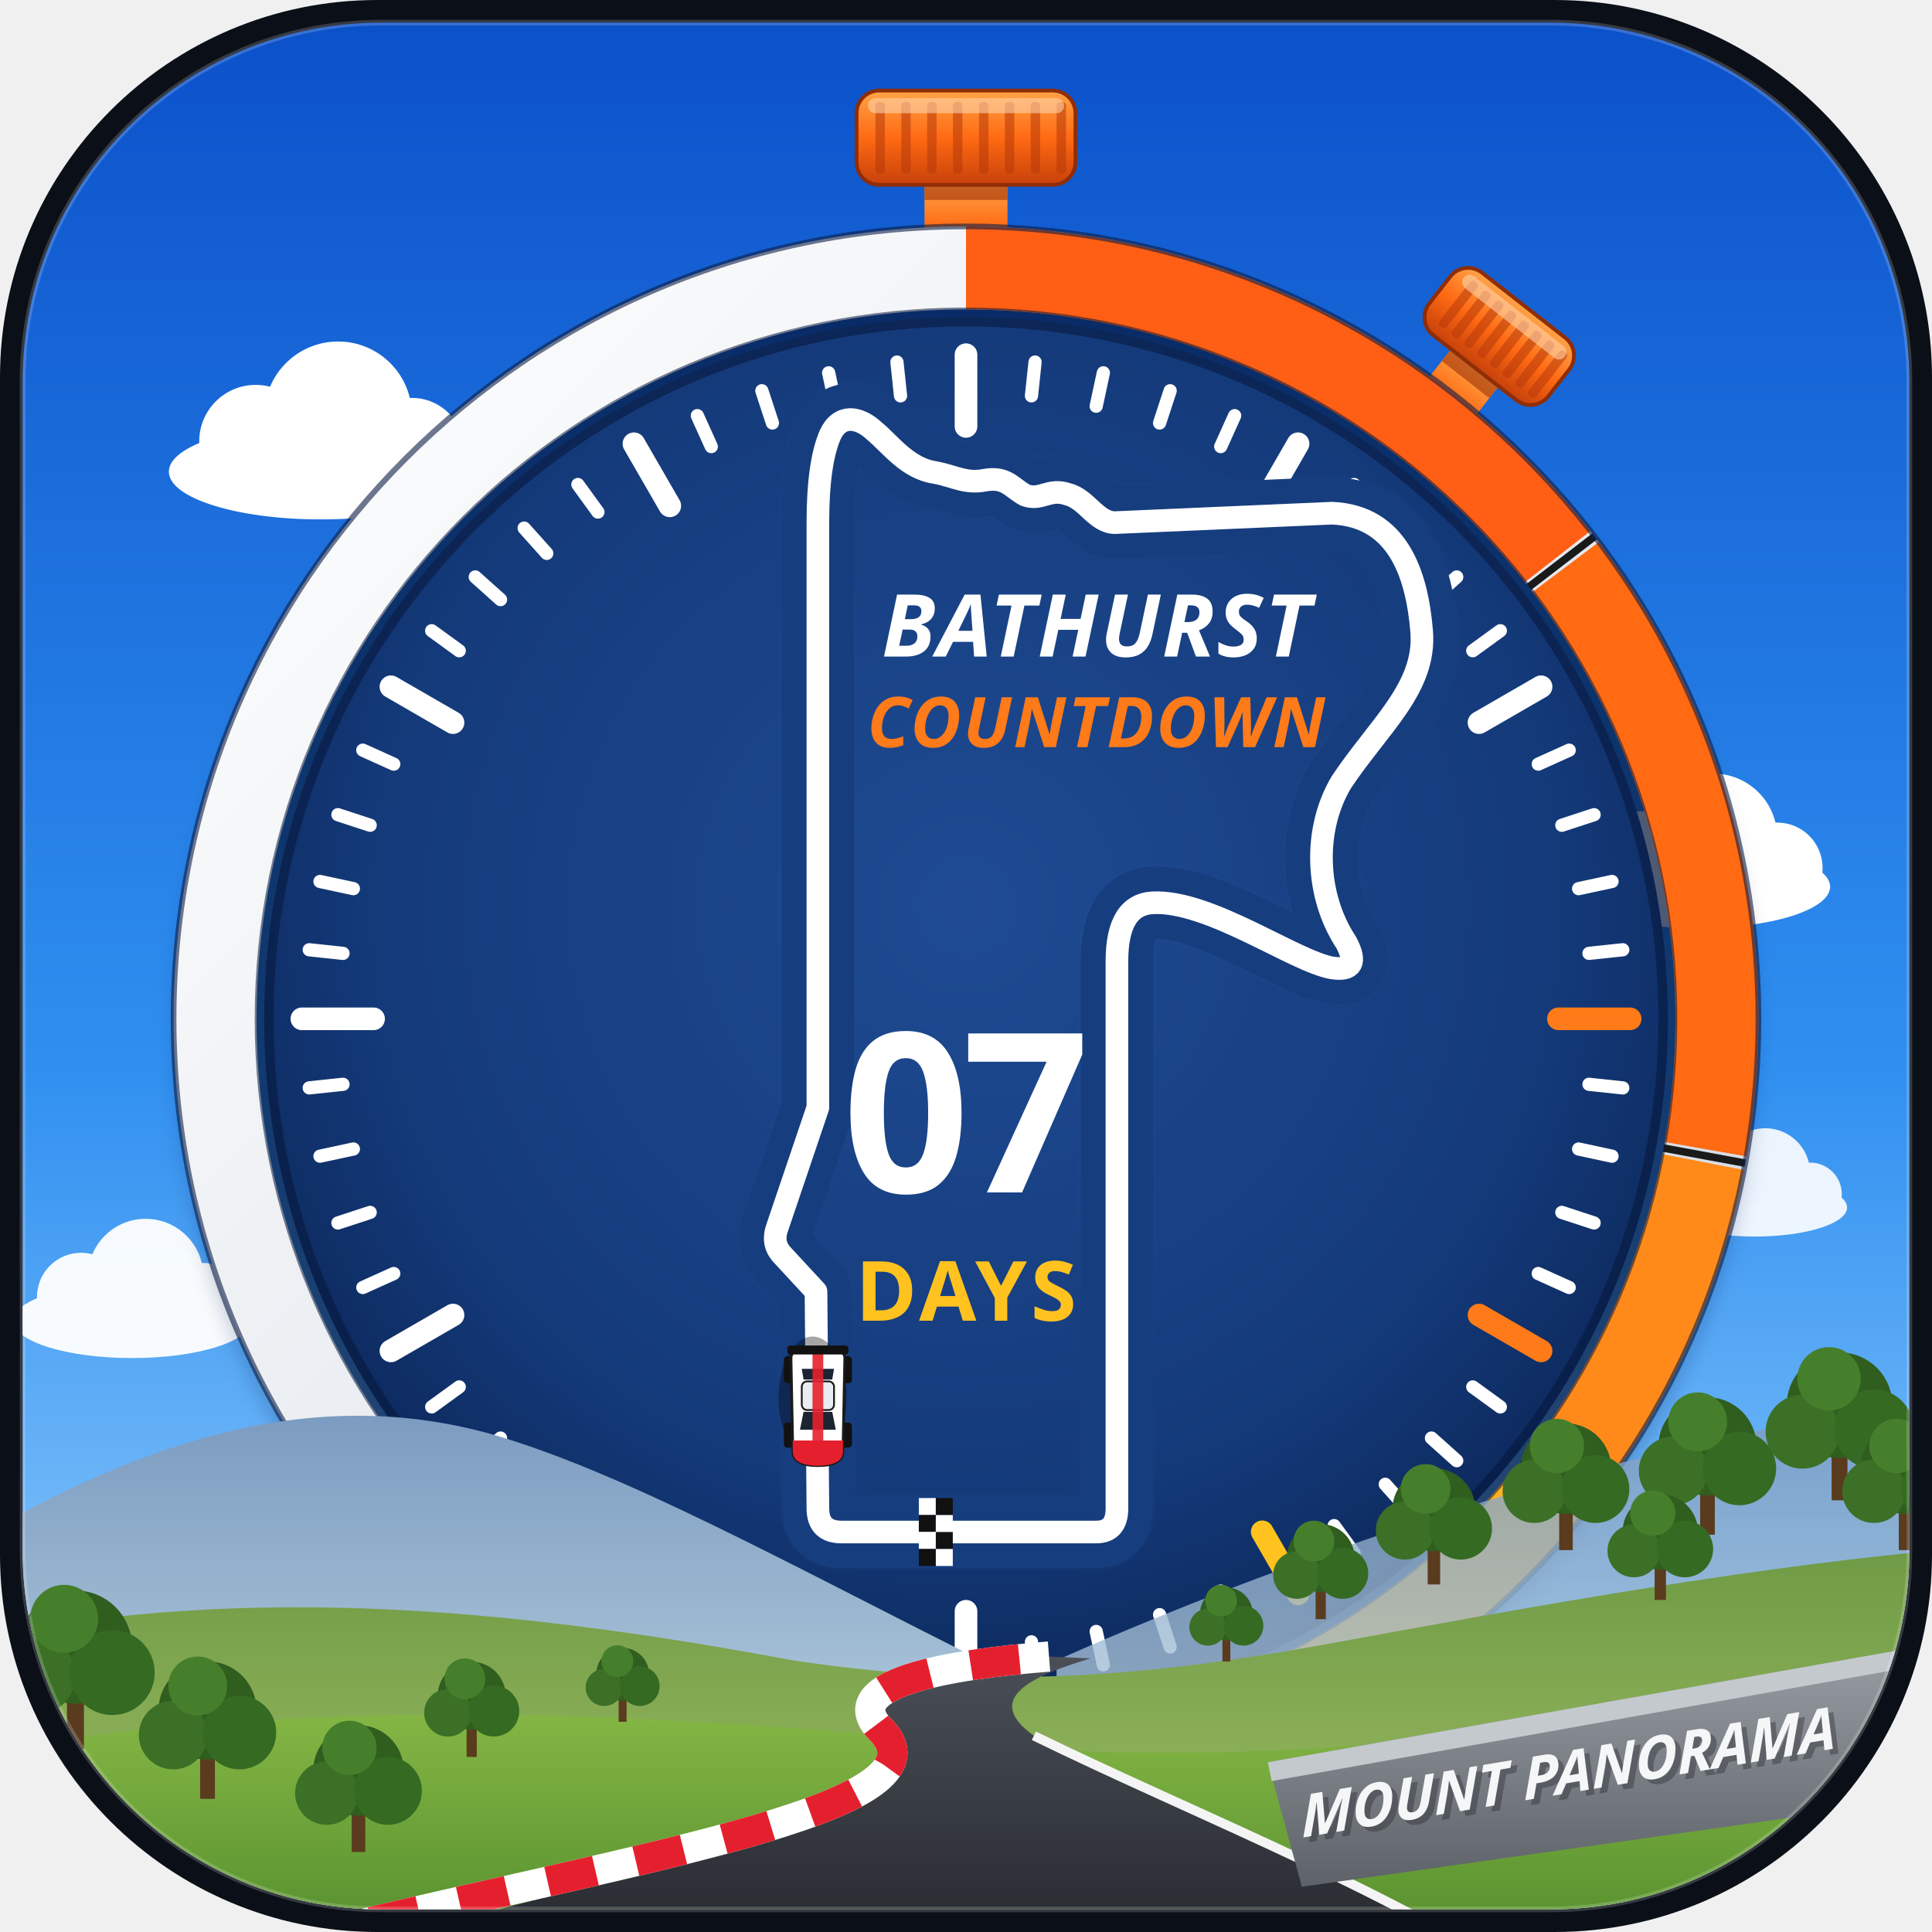
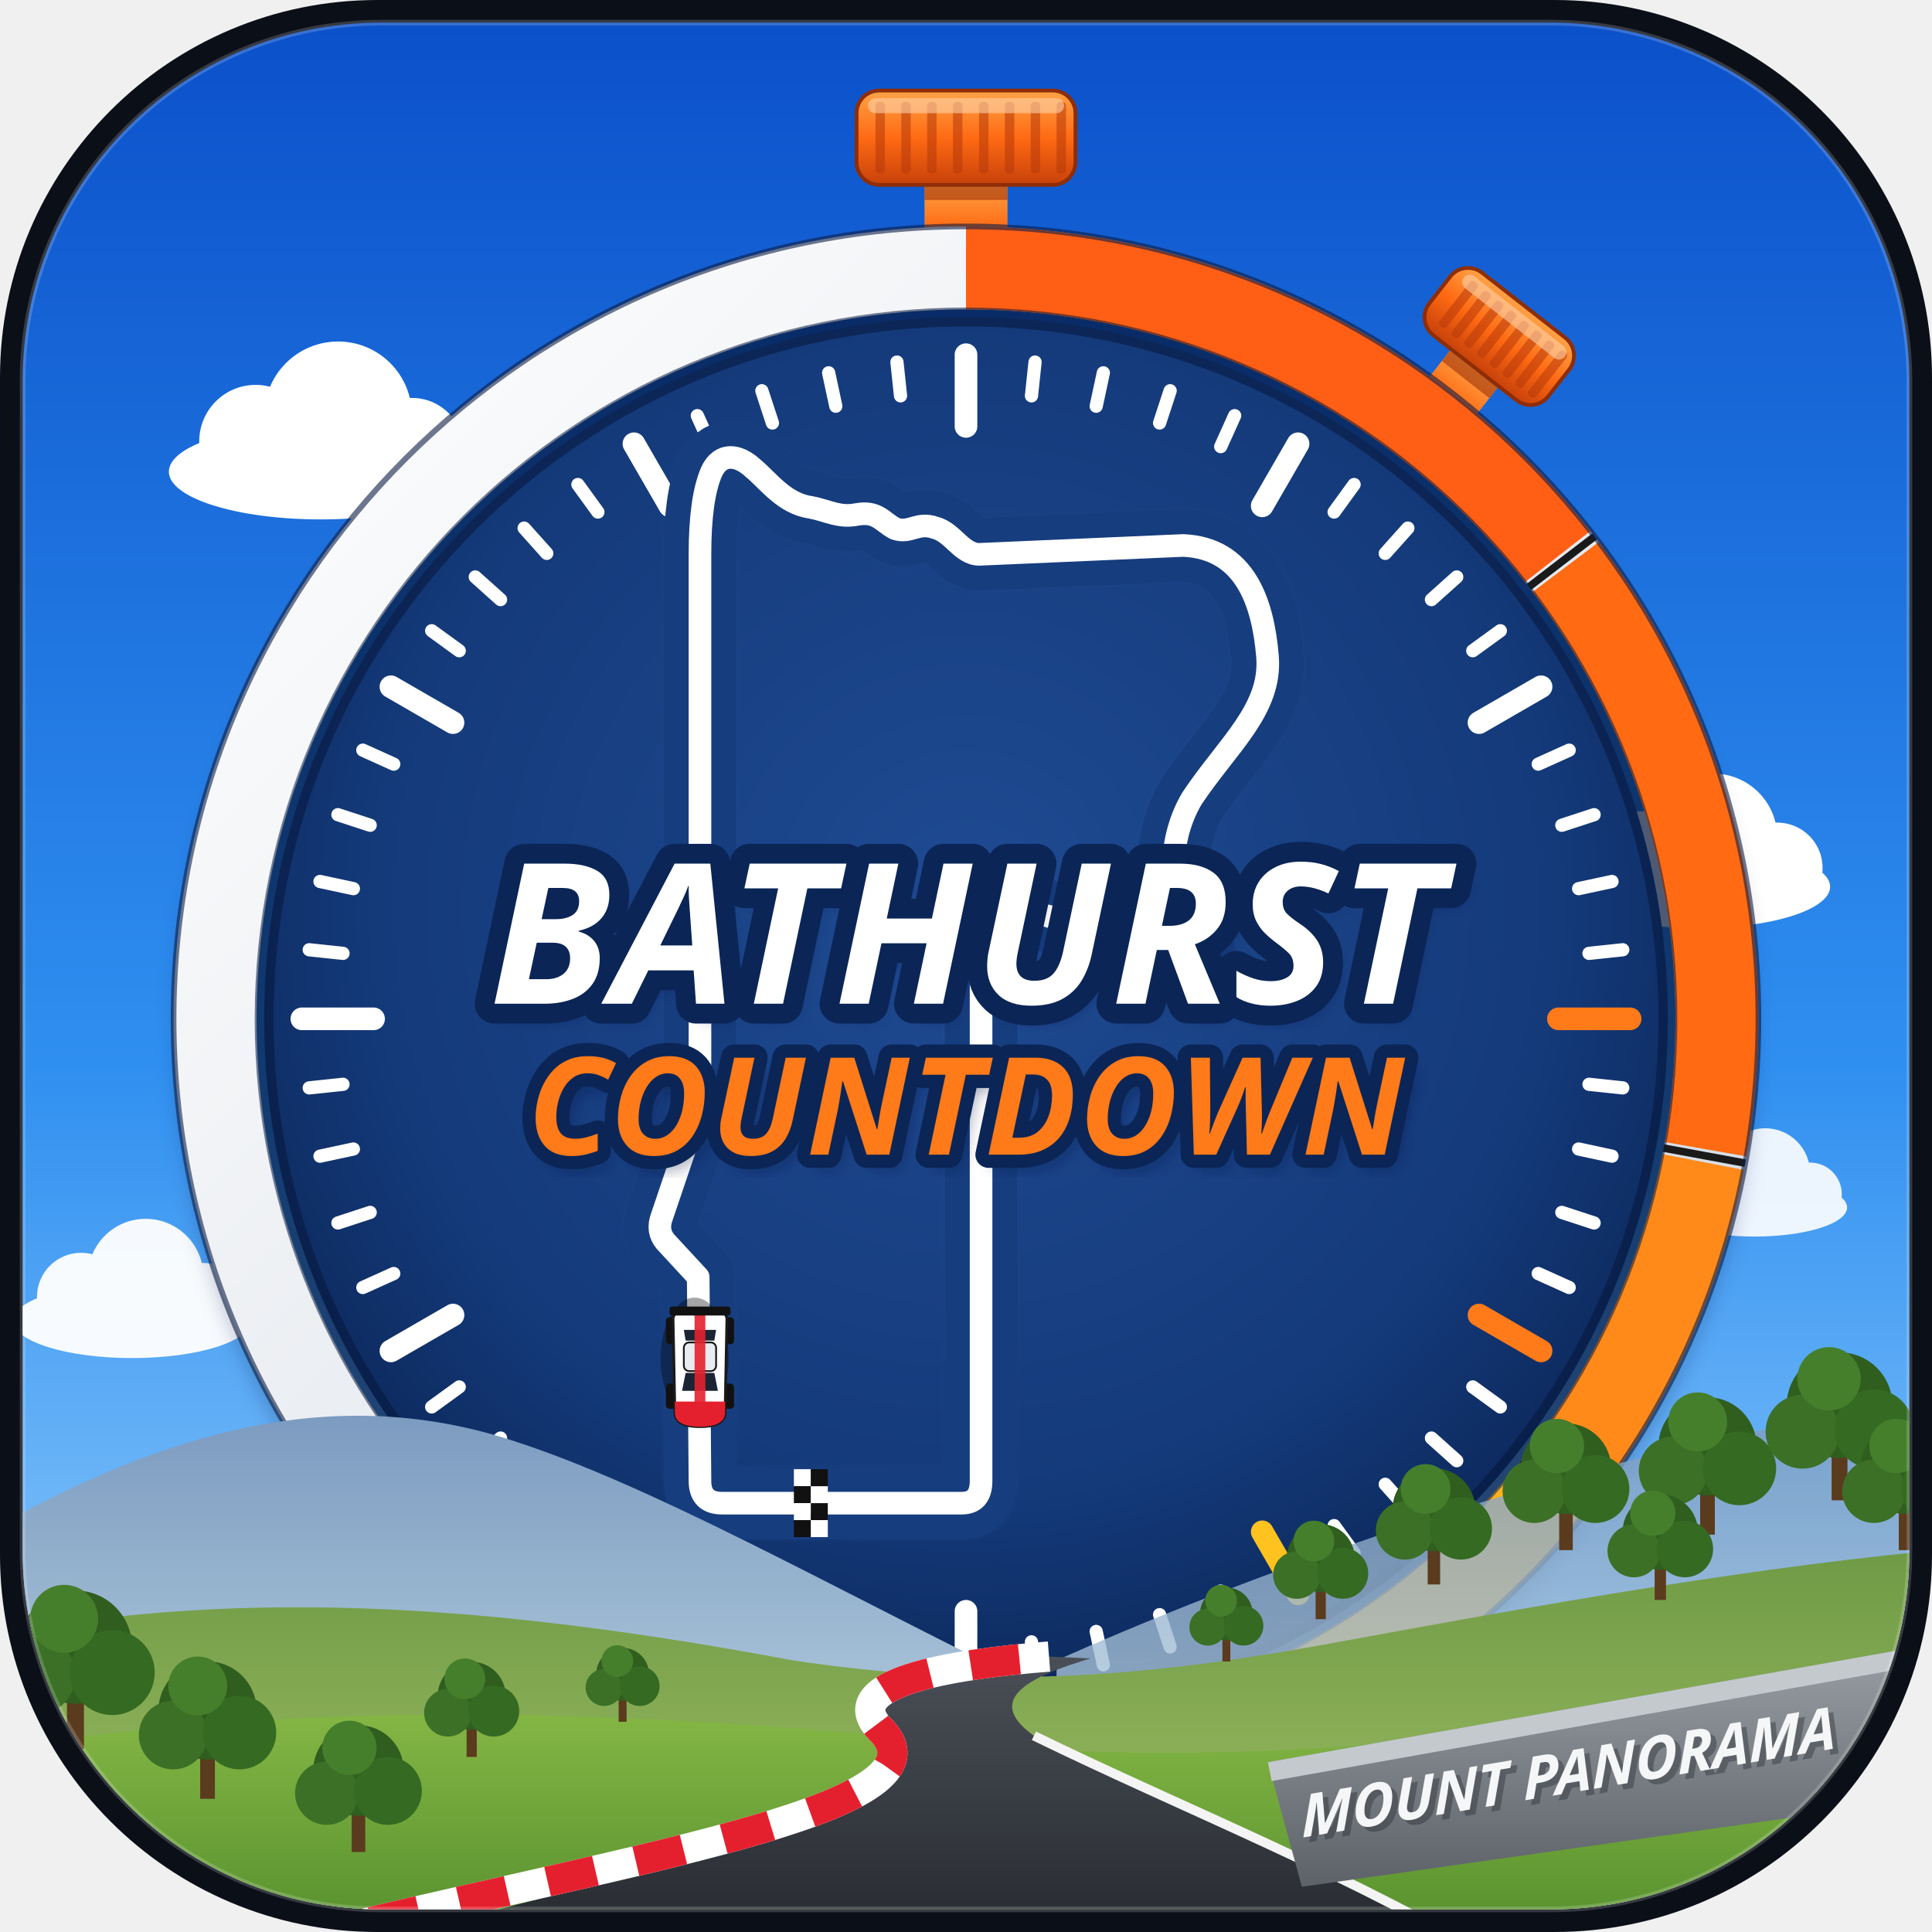
<svg xmlns="http://www.w3.org/2000/svg" viewBox="0 0 1024 1024" width="1024" height="1024">
  <defs>
    <linearGradient id="sky" x1="0" y1="0" x2="0" y2="1">
      <stop offset="0" stop-color="#0a4fc9" />
      <stop offset="0.55" stop-color="#2f8ff0" />
      <stop offset="1" stop-color="#a9dbff" />
    </linearGradient>
    <radialGradient id="face" cx="50%" cy="42%" r="60%">
      <stop offset="0" stop-color="#1f4b93" />
      <stop offset="0.7" stop-color="#143a7a" />
      <stop offset="1" stop-color="#0b2556" />
    </radialGradient>
    <linearGradient id="grass" x1="0" y1="0" x2="0" y2="1">
      <stop offset="0" stop-color="#8fbf4a" />
      <stop offset="1" stop-color="#4f8a2a" />
    </linearGradient>
    <linearGradient id="farhill" x1="0" y1="0" x2="0" y2="1">
      <stop offset="0" stop-color="#7c9bc0" />
      <stop offset="1" stop-color="#a8c3d8" />
    </linearGradient>
    <linearGradient id="midhill" x1="0" y1="0" x2="0" y2="1">
      <stop offset="0" stop-color="#6f9a45" />
      <stop offset="1" stop-color="#a7c46a" />
    </linearGradient>
    <linearGradient id="asphalt" x1="0" y1="0" x2="0" y2="1">
      <stop offset="0" stop-color="#4a4f57" />
      <stop offset="1" stop-color="#23262b" />
    </linearGradient>
    <linearGradient id="wall" x1="0" y1="0" x2="0" y2="1">
      <stop offset="0" stop-color="#9aa0a6" />
      <stop offset="1" stop-color="#5d6268" />
    </linearGradient>
    <linearGradient id="crown" x1="0" y1="0" x2="0" y2="1">
      <stop offset="0" stop-color="#ffa347" />
      <stop offset="0.5" stop-color="#ff6a13" />
      <stop offset="1" stop-color="#c7410a" />
    </linearGradient>
    <linearGradient id="bezelW" x1="0" y1="0" x2="1" y2="1">
      <stop offset="0" stop-color="#ffffff" />
      <stop offset="1" stop-color="#cfd6e0" />
    </linearGradient>
    <filter id="soft" x="-20%" y="-20%" width="140%" height="140%">
      <feGaussianBlur stdDeviation="6" />
    </filter>
    <filter id="glow" x="-10%" y="-10%" width="120%" height="120%">
      <feGaussianBlur stdDeviation="5" />
    </filter>
    <clipPath id="sq">
      <rect x="12" y="12" width="1000" height="1000" rx="190" />
    </clipPath>
  </defs>
  <rect x="0" y="0" width="1024" height="1024" rx="200" fill="#0b0f18" />
  <g clip-path="url(#sq)">
    <rect width="1024" height="1024" fill="url(#sky)" />
    <g transform="translate(170 250) scale(1.15)" fill="#ffffff" opacity="1">
      <ellipse cx="0" cy="0" rx="70" ry="22" />
      <circle cx="-30" cy="-14" r="26" />
      <circle cx="8" cy="-26" r="34" />
      <circle cx="42" cy="-10" r="24" />
    </g>
    <g transform="translate(900 470) scale(1.0)" fill="#ffffff" opacity="1">
      <ellipse cx="0" cy="0" rx="70" ry="22" />
      <circle cx="-30" cy="-14" r="26" />
      <circle cx="8" cy="-26" r="34" />
      <circle cx="42" cy="-10" r="24" />
    </g>
    <g transform="translate(70 700) scale(0.9)" fill="#ffffff" opacity="0.95">
      <ellipse cx="0" cy="0" rx="70" ry="22" />
      <circle cx="-30" cy="-14" r="26" />
      <circle cx="8" cy="-26" r="34" />
      <circle cx="42" cy="-10" r="24" />
    </g>
    <g transform="translate(930 640) scale(0.7)" fill="#ffffff" opacity="0.9">
      <ellipse cx="0" cy="0" rx="70" ry="22" />
      <circle cx="-30" cy="-14" r="26" />
      <circle cx="8" cy="-26" r="34" />
      <circle cx="42" cy="-10" r="24" />
    </g>
    <g transform="translate(762.0 220.1) rotate(38)">
      <rect x="-16.0" y="-32" width="32" height="42" fill="url(#crown)" />
      <rect x="-16.0" y="-32" width="32" height="8" fill="#9c3208" opacity=".6" />
      <rect x="-40.0" y="-74" width="80" height="42" rx="12" fill="url(#crown)" stroke="#8f2d06" stroke-width="2" />
      <rect x="-30.0" y="-68" width="5" height="30" rx="2" fill="#b7380a" opacity=".55" />
      <rect x="-21.4" y="-68" width="5" height="30" rx="2" fill="#b7380a" opacity=".55" />
      <rect x="-12.9" y="-68" width="5" height="30" rx="2" fill="#b7380a" opacity=".55" />
      <rect x="-4.3" y="-68" width="5" height="30" rx="2" fill="#b7380a" opacity=".55" />
      <rect x="4.3" y="-68" width="5" height="30" rx="2" fill="#b7380a" opacity=".55" />
      <rect x="12.9" y="-68" width="5" height="30" rx="2" fill="#b7380a" opacity=".55" />
      <rect x="21.4" y="-68" width="5" height="30" rx="2" fill="#b7380a" opacity=".55" />
      <rect x="30.0" y="-68" width="5" height="30" rx="2" fill="#b7380a" opacity=".55" />
      <rect x="-34.0" y="-70" width="68" height="8" rx="4" fill="#ffd2a8" opacity=".6" />
    </g>
    <g transform="translate(512.0 134.0) rotate(0)">
      <rect x="-22.0" y="-36" width="44" height="46" fill="url(#crown)" />
      <rect x="-22.0" y="-36" width="44" height="8" fill="#9c3208" opacity=".6" />
      <rect x="-58.0" y="-86" width="116" height="50" rx="12" fill="url(#crown)" stroke="#8f2d06" stroke-width="2" />
      <rect x="-48.0" y="-80" width="5" height="38" rx="2" fill="#b7380a" opacity=".55" />
      <rect x="-34.3" y="-80" width="5" height="38" rx="2" fill="#b7380a" opacity=".55" />
      <rect x="-20.6" y="-80" width="5" height="38" rx="2" fill="#b7380a" opacity=".55" />
      <rect x="-6.9" y="-80" width="5" height="38" rx="2" fill="#b7380a" opacity=".55" />
      <rect x="6.9" y="-80" width="5" height="38" rx="2" fill="#b7380a" opacity=".55" />
      <rect x="20.6" y="-80" width="5" height="38" rx="2" fill="#b7380a" opacity=".55" />
      <rect x="34.3" y="-80" width="5" height="38" rx="2" fill="#b7380a" opacity=".55" />
      <rect x="48.0" y="-80" width="5" height="38" rx="2" fill="#b7380a" opacity=".55" />
      <rect x="-52.0" y="-82" width="104" height="8" rx="4" fill="#ffd2a8" opacity=".6" />
    </g>
    <circle cx="512" cy="550" r="416" fill="#06163a" opacity=".35" filter="url(#soft)" />
    <circle cx="512" cy="540" r="398" fill="none" stroke="url(#bezelW)" stroke-width="44" />
    <path d="M512.0 142.0 A398 398 0 0 1 825.6 295.0" fill="none" stroke="#ff5f14" stroke-width="44" />
    <path d="M829.9 300.5 A398 398 0 0 1 904.0 609.1" fill="none" stroke="#ff6a12" stroke-width="44" />
    <path d="M902.7 615.9 A398 398 0 0 1 825.6 785.0" fill="none" stroke="#ff8a1a" stroke-width="44" />
    <path d="M821.3 790.5 A398 398 0 0 1 648.1 914.0" fill="none" stroke="#ffb21f" stroke-width="44" />
    <line x1="810.3" y1="311.1" x2="845.2" y2="284.3" stroke="#1a1a1a" stroke-width="4" />
    <line x1="881.7" y1="608.5" x2="925.0" y2="616.5" stroke="#1a1a1a" stroke-width="4" />
    <line x1="806.3" y1="774.1" x2="840.7" y2="801.5" stroke="#1a1a1a" stroke-width="4" />
    <circle cx="512" cy="540" r="420" fill="none" stroke="#0b1d44" stroke-width="3" opacity=".6" />
    <circle cx="512" cy="540" r="372" fill="url(#face)" />
    <circle cx="512" cy="540" r="372" fill="none" stroke="#06163a" stroke-width="10" opacity=".55" />
    <line x1="512.0" y1="226.0" x2="512.0" y2="188.0" stroke="#ffffff" stroke-width="12" stroke-linecap="round" />
    <line x1="546.7" y1="209.8" x2="548.6" y2="191.9" stroke="#ffffff" stroke-width="7" stroke-linecap="round" />
    <line x1="581.0" y1="215.3" x2="584.8" y2="197.6" stroke="#ffffff" stroke-width="7" stroke-linecap="round" />
    <line x1="614.6" y1="224.2" x2="620.2" y2="207.1" stroke="#ffffff" stroke-width="7" stroke-linecap="round" />
    <line x1="647.0" y1="236.7" x2="654.4" y2="220.3" stroke="#ffffff" stroke-width="7" stroke-linecap="round" />
    <line x1="669.0" y1="268.1" x2="688.0" y2="235.2" stroke="#ffffff" stroke-width="12" stroke-linecap="round" />
    <line x1="707.1" y1="271.4" x2="717.7" y2="256.8" stroke="#ffffff" stroke-width="7" stroke-linecap="round" />
    <line x1="734.2" y1="293.3" x2="746.2" y2="279.9" stroke="#ffffff" stroke-width="7" stroke-linecap="round" />
    <line x1="758.7" y1="317.8" x2="772.1" y2="305.8" stroke="#ffffff" stroke-width="7" stroke-linecap="round" />
    <line x1="780.6" y1="344.9" x2="795.2" y2="334.3" stroke="#ffffff" stroke-width="7" stroke-linecap="round" />
    <line x1="783.9" y1="383.0" x2="816.8" y2="364.0" stroke="#ffffff" stroke-width="12" stroke-linecap="round" />
    <line x1="815.3" y1="405.0" x2="831.7" y2="397.6" stroke="#ffffff" stroke-width="7" stroke-linecap="round" />
    <line x1="827.8" y1="437.4" x2="844.9" y2="431.8" stroke="#ffffff" stroke-width="7" stroke-linecap="round" />
    <line x1="836.7" y1="471.0" x2="854.4" y2="467.2" stroke="#ffffff" stroke-width="7" stroke-linecap="round" />
    <line x1="842.2" y1="505.3" x2="860.1" y2="503.4" stroke="#ffffff" stroke-width="7" stroke-linecap="round" />
    <line x1="826.0" y1="540.0" x2="864.0" y2="540.0" stroke="#ff7a18" stroke-width="12" stroke-linecap="round" />
    <line x1="842.2" y1="574.7" x2="860.1" y2="576.6" stroke="#ffffff" stroke-width="7" stroke-linecap="round" />
    <line x1="836.7" y1="609.0" x2="854.4" y2="612.8" stroke="#ffffff" stroke-width="7" stroke-linecap="round" />
    <line x1="827.8" y1="642.6" x2="844.9" y2="648.2" stroke="#ffffff" stroke-width="7" stroke-linecap="round" />
    <line x1="815.3" y1="675.0" x2="831.7" y2="682.4" stroke="#ffffff" stroke-width="7" stroke-linecap="round" />
    <line x1="783.9" y1="697.0" x2="816.8" y2="716.0" stroke="#ff7a18" stroke-width="12" stroke-linecap="round" />
    <line x1="780.6" y1="735.1" x2="795.2" y2="745.7" stroke="#ffffff" stroke-width="7" stroke-linecap="round" />
    <line x1="758.7" y1="762.2" x2="772.1" y2="774.2" stroke="#ffffff" stroke-width="7" stroke-linecap="round" />
    <line x1="734.2" y1="786.7" x2="746.2" y2="800.1" stroke="#ffffff" stroke-width="7" stroke-linecap="round" />
    <line x1="707.1" y1="808.6" x2="717.7" y2="823.2" stroke="#ffffff" stroke-width="7" stroke-linecap="round" />
    <line x1="669.0" y1="811.9" x2="688.0" y2="844.8" stroke="#ffc21f" stroke-width="12" stroke-linecap="round" />
    <line x1="647.0" y1="843.3" x2="654.4" y2="859.7" stroke="#ffffff" stroke-width="7" stroke-linecap="round" />
    <line x1="614.6" y1="855.8" x2="620.2" y2="872.9" stroke="#ffffff" stroke-width="7" stroke-linecap="round" />
    <line x1="581.0" y1="864.7" x2="584.8" y2="882.4" stroke="#ffffff" stroke-width="7" stroke-linecap="round" />
    <line x1="546.7" y1="870.2" x2="548.6" y2="888.1" stroke="#ffffff" stroke-width="7" stroke-linecap="round" />
    <line x1="512.0" y1="854.0" x2="512.0" y2="892.0" stroke="#ffffff" stroke-width="12" stroke-linecap="round" />
    <line x1="477.3" y1="870.2" x2="475.4" y2="888.1" stroke="#ffffff" stroke-width="7" stroke-linecap="round" />
    <line x1="443.0" y1="864.7" x2="439.2" y2="882.4" stroke="#ffffff" stroke-width="7" stroke-linecap="round" />
    <line x1="409.4" y1="855.8" x2="403.8" y2="872.9" stroke="#ffffff" stroke-width="7" stroke-linecap="round" />
    <line x1="377.0" y1="843.3" x2="369.6" y2="859.7" stroke="#ffffff" stroke-width="7" stroke-linecap="round" />
    <line x1="355.0" y1="811.9" x2="336.0" y2="844.8" stroke="#ffffff" stroke-width="12" stroke-linecap="round" />
    <line x1="316.9" y1="808.6" x2="306.3" y2="823.2" stroke="#ffffff" stroke-width="7" stroke-linecap="round" />
    <line x1="289.8" y1="786.7" x2="277.8" y2="800.1" stroke="#ffffff" stroke-width="7" stroke-linecap="round" />
    <line x1="265.3" y1="762.2" x2="251.9" y2="774.2" stroke="#ffffff" stroke-width="7" stroke-linecap="round" />
    <line x1="243.4" y1="735.1" x2="228.8" y2="745.7" stroke="#ffffff" stroke-width="7" stroke-linecap="round" />
    <line x1="240.1" y1="697.0" x2="207.2" y2="716.0" stroke="#ffffff" stroke-width="12" stroke-linecap="round" />
    <line x1="208.7" y1="675.0" x2="192.3" y2="682.4" stroke="#ffffff" stroke-width="7" stroke-linecap="round" />
    <line x1="196.2" y1="642.6" x2="179.1" y2="648.2" stroke="#ffffff" stroke-width="7" stroke-linecap="round" />
    <line x1="187.3" y1="609.0" x2="169.6" y2="612.8" stroke="#ffffff" stroke-width="7" stroke-linecap="round" />
    <line x1="181.8" y1="574.7" x2="163.9" y2="576.6" stroke="#ffffff" stroke-width="7" stroke-linecap="round" />
    <line x1="198.0" y1="540.0" x2="160.0" y2="540.0" stroke="#ffffff" stroke-width="12" stroke-linecap="round" />
    <line x1="181.8" y1="505.3" x2="163.9" y2="503.4" stroke="#ffffff" stroke-width="7" stroke-linecap="round" />
    <line x1="187.3" y1="471.0" x2="169.6" y2="467.2" stroke="#ffffff" stroke-width="7" stroke-linecap="round" />
    <line x1="196.2" y1="437.4" x2="179.1" y2="431.8" stroke="#ffffff" stroke-width="7" stroke-linecap="round" />
    <line x1="208.7" y1="405.0" x2="192.3" y2="397.6" stroke="#ffffff" stroke-width="7" stroke-linecap="round" />
    <line x1="240.1" y1="383.0" x2="207.2" y2="364.0" stroke="#ffffff" stroke-width="12" stroke-linecap="round" />
    <line x1="243.4" y1="344.9" x2="228.8" y2="334.3" stroke="#ffffff" stroke-width="7" stroke-linecap="round" />
    <line x1="265.3" y1="317.8" x2="251.9" y2="305.8" stroke="#ffffff" stroke-width="7" stroke-linecap="round" />
    <line x1="289.8" y1="293.3" x2="277.8" y2="279.9" stroke="#ffffff" stroke-width="7" stroke-linecap="round" />
    <line x1="316.9" y1="271.4" x2="306.3" y2="256.8" stroke="#ffffff" stroke-width="7" stroke-linecap="round" />
    <line x1="355.0" y1="268.1" x2="336.0" y2="235.2" stroke="#ffffff" stroke-width="12" stroke-linecap="round" />
    <line x1="377.0" y1="236.7" x2="369.6" y2="220.3" stroke="#ffffff" stroke-width="7" stroke-linecap="round" />
    <line x1="409.4" y1="224.2" x2="403.8" y2="207.1" stroke="#ffffff" stroke-width="7" stroke-linecap="round" />
    <line x1="443.0" y1="215.3" x2="439.2" y2="197.6" stroke="#ffffff" stroke-width="7" stroke-linecap="round" />
    <line x1="477.3" y1="209.8" x2="475.4" y2="191.9" stroke="#ffffff" stroke-width="7" stroke-linecap="round" />
-     <g transform="translate(261.00 214.50) scale(0.5)" opacity="1.0" fill="none" stroke-linejoin="round" stroke-linecap="round">
-       <path d="M400 1195 L640 1195 Q662 1195 662 1170 L662 590 Q662 530 700 528 C760 525 850 590 890 597 Q922 602 905 570 C872 520 870 450 900 400 C940 340 990 300 985 240 C980 180 960 118 890 115 L660 125 C640 125 630 100 610 95 C590 88 582 102 565 96 C550 88 545 76 522 80 C502 84 490 76 470 72 C440 68 422 42 405 28 C388 12 368 10 358 32 Q345 62 345 125 L345 745 L302 872 Q296 888 306 900 L343 940 L345 1170 Q345 1195 370 1195 Z" stroke="#7fc4ff" stroke-width="62.4" opacity=".35" filter="url(#glow)" />
-       <path d="M400 1195 L640 1195 Q662 1195 662 1170 L662 590 Q662 530 700 528 C760 525 850 590 890 597 Q922 602 905 570 C872 520 870 450 900 400 C940 340 990 300 985 240 C980 180 960 118 890 115 L660 125 C640 125 630 100 610 95 C590 88 582 102 565 96 C550 88 545 76 522 80 C502 84 490 76 470 72 C440 68 422 42 405 28 C388 12 368 10 358 32 Q345 62 345 125 L345 745 L302 872 Q296 888 306 900 L343 940 L345 1170 Q345 1195 370 1195 Z" stroke="#163d7e" stroke-width="76.8" />
-       <path d="M400 1195 L640 1195 Q662 1195 662 1170 L662 590 Q662 530 700 528 C760 525 850 590 890 597 Q922 602 905 570 C872 520 870 450 900 400 C940 340 990 300 985 240 C980 180 960 118 890 115 L660 125 C640 125 630 100 610 95 C590 88 582 102 565 96 C550 88 545 76 522 80 C502 84 490 76 470 72 C440 68 422 42 405 28 C388 12 368 10 358 32 Q345 62 345 125 L345 745 L302 872 Q296 888 306 900 L343 940 L345 1170 Q345 1195 370 1195 Z" stroke="#ffffff" stroke-width="24.0" />
-     </g>
-     <g>
-       <rect x="487.0" y="794.0" width="9" height="9" fill="#fff" />
-       <rect x="496.0" y="794.0" width="9" height="9" fill="#111" />
-       <rect x="487.0" y="803.0" width="9" height="9" fill="#111" />
-       <rect x="496.0" y="803.0" width="9" height="9" fill="#fff" />
-       <rect x="487.0" y="812.0" width="9" height="9" fill="#fff" />
-       <rect x="496.0" y="812.0" width="9" height="9" fill="#111" />
-       <rect x="487.0" y="821.0" width="9" height="9" fill="#111" />
-       <rect x="496.0" y="821.0" width="9" height="9" fill="#fff" />
-     </g>
-     <text x="581" y="348" text-anchor="middle" font-family="Poppins" font-weight="700" font-style="italic" font-size="46" fill="#ffffff" letter-spacing="1">BATHURST</text>
-     <text x="581" y="396" text-anchor="middle" font-family="Poppins" font-weight="700" font-style="italic" font-size="37" fill="#ff7a18" letter-spacing="1">COUNTDOWN</text>
-     <text x="512" y="632" text-anchor="middle" font-family="Poppins" font-weight="700" font-size="118" fill="#ffffff" letter-spacing="-4">07</text>
-     <text x="512" y="700" text-anchor="middle" font-family="Poppins" font-weight="700" font-size="44" fill="#ffc21f" letter-spacing="2">DAYS</text>
-     <g transform="translate(433.5 744.5) rotate(180) scale(0.95)">
-       <ellipse cx="3" cy="4" rx="19" ry="34" fill="#000" opacity=".35" />
-       <rect x="-19" y="-24" width="7" height="14" rx="2" fill="#111" />
-       <rect x="12" y="-24" width="7" height="14" rx="2" fill="#111" />
-       <rect x="-19" y="12" width="7" height="15" rx="2" fill="#111" />
-       <rect x="12" y="12" width="7" height="15" rx="2" fill="#111" />
-       <path d="M-14 -26 Q-14 -34 0 -34 Q14 -34 14 -26 L15 26 Q15 32 0 32 Q-15 32 -15 26 Z" fill="#ffffff" stroke="#1a1a1a" stroke-width="1.5" />
-       <path d="M-14 -26 Q-14 -34 0 -34 Q14 -34 14 -26 L14 -20 L-14 -20 Z" fill="#e5202e" />
-       <path d="M-10 -14 L10 -14 L8 -4 L-8 -4 Z" fill="#1b2433" />
-       <rect x="-9" y="-3" width="18" height="16" rx="3" fill="#e9edf2" stroke="#1a1a1a" stroke-width="1" />
-       <path d="M-8 14 L8 14 L9 20 L-9 20 Z" fill="#1b2433" />
-       <rect x="-3" y="-34" width="6" height="66" fill="#e5202e" opacity=".9" />
-       <rect x="-17" y="28" width="34" height="5" rx="1.5" fill="#111" />
-     </g>
+     <g transform="translate(512 518) rotate(0) scale(0.47) translate(-645 -602)">
+       <g fill="none" stroke-linejoin="round" stroke-linecap="round">
+         <path d="M400 1195 L640 1195 Q662 1195 662 1170 L662 590 Q662 530 700 528 C760 525 850 590 890 597 Q922 602 905 570 C872 520 870 450 900 400 C940 340 990 300 985 240 C980 180 960 118 890 115 L660 125 C640 125 630 100 610 95 C590 88 582 102 565 96 C550 88 545 76 522 80 C502 84 490 76 470 72 C440 68 422 42 405 28 C388 12 368 10 358 32 Q345 62 345 125 L345 745 L302 872 Q296 888 306 900 L343 940 L345 1170 Q345 1195 370 1195 Z" stroke="#7fc4ff" stroke-width="66.4" opacity=".35" filter="url(#glow)" />
+         <path d="M400 1195 L640 1195 Q662 1195 662 1170 L662 590 Q662 530 700 528 C760 525 850 590 890 597 Q922 602 905 570 C872 520 870 450 900 400 C940 340 990 300 985 240 C980 180 960 118 890 115 L660 125 C640 125 630 100 610 95 C590 88 582 102 565 96 C550 88 545 76 522 80 C502 84 490 76 470 72 C440 68 422 42 405 28 C388 12 368 10 358 32 Q345 62 345 125 L345 745 L302 872 Q296 888 306 900 L343 940 L345 1170 Q345 1195 370 1195 Z" stroke="#163d7e" stroke-width="81.7" />
+         <path d="M400 1195 L640 1195 Q662 1195 662 1170 L662 590 Q662 530 700 528 C760 525 850 590 890 597 Q922 602 905 570 C872 520 870 450 900 400 C940 340 990 300 985 240 C980 180 960 118 890 115 L660 125 C640 125 630 100 610 95 C590 88 582 102 565 96 C550 88 545 76 522 80 C502 84 490 76 470 72 C440 68 422 42 405 28 C388 12 368 10 358 32 Q345 62 345 125 L345 745 L302 872 Q296 888 306 900 L343 940 L345 1170 Q345 1195 370 1195 Z" stroke="#ffffff" stroke-width="25.5" />
+       </g>
+       <rect x="450.9" y="1156.7" width="19.149" height="19.149" fill="#fff" />
+       <rect x="470.0" y="1156.7" width="19.149" height="19.149" fill="#111" />
+       <rect x="450.9" y="1175.9" width="19.149" height="19.149" fill="#111" />
+       <rect x="470.0" y="1175.9" width="19.149" height="19.149" fill="#fff" />
+       <rect x="450.9" y="1195.0" width="19.149" height="19.149" fill="#fff" />
+       <rect x="470.0" y="1195.0" width="19.149" height="19.149" fill="#111" />
+       <rect x="450.9" y="1214.1" width="19.149" height="19.149" fill="#111" />
+       <rect x="470.0" y="1214.1" width="19.149" height="19.149" fill="#fff" />
+       <g transform="translate(345 1040) rotate(180) scale(2.021277)">
+         <ellipse cx="3" cy="4" rx="19" ry="34" fill="#000" opacity=".35" />
+         <rect x="-19" y="-24" width="7" height="14" rx="2" fill="#111" />
+         <rect x="12" y="-24" width="7" height="14" rx="2" fill="#111" />
+         <rect x="-19" y="12" width="7" height="15" rx="2" fill="#111" />
+         <rect x="12" y="12" width="7" height="15" rx="2" fill="#111" />
+         <path d="M-14 -26 Q-14 -34 0 -34 Q14 -34 14 -26 L15 26 Q15 32 0 32 Q-15 32 -15 26 Z" fill="#ffffff" stroke="#1a1a1a" stroke-width="1.5" />
+         <path d="M-14 -26 Q-14 -34 0 -34 Q14 -34 14 -26 L14 -20 L-14 -20 Z" fill="#e5202e" />
+         <path d="M-10 -14 L10 -14 L8 -4 L-8 -4 Z" fill="#1b2433" />
+         <rect x="-9" y="-3" width="18" height="16" rx="3" fill="#e9edf2" stroke="#1a1a1a" stroke-width="1" />
+         <path d="M-8 14 L8 14 L9 20 L-9 20 Z" fill="#1b2433" />
+         <rect x="-3" y="-34" width="6" height="66" fill="#e5202e" opacity=".9" />
+         <rect x="-17" y="28" width="34" height="5" rx="1.5" fill="#111" />
+       </g>
+     </g>
+     <text x="512" y="532" text-anchor="middle" font-family="Poppins" font-weight="700" font-style="italic" font-size="104" letter-spacing="1" fill="#06163a" opacity=".55" transform="translate(4 6)" filter="url(#glow)">BATHURST</text>
+     <text x="512" y="532" text-anchor="middle" font-family="Poppins" font-weight="700" font-style="italic" font-size="104" letter-spacing="1" fill="none" stroke="#0b2556" stroke-width="21" stroke-linejoin="round">BATHURST</text>
+     <text x="512" y="532" text-anchor="middle" font-family="Poppins" font-weight="700" font-style="italic" font-size="104" letter-spacing="1" fill="#ffffff">BATHURST</text>
+     <text x="512" y="612" text-anchor="middle" font-family="Poppins" font-weight="700" font-style="italic" font-size="72" letter-spacing="1" fill="#06163a" opacity=".55" transform="translate(4 6)" filter="url(#glow)">COUNTDOWN</text>
+     <text x="512" y="612" text-anchor="middle" font-family="Poppins" font-weight="700" font-style="italic" font-size="72" letter-spacing="1" fill="none" stroke="#0b2556" stroke-width="14" stroke-linejoin="round">COUNTDOWN</text>
+     <text x="512" y="612" text-anchor="middle" font-family="Poppins" font-weight="700" font-style="italic" font-size="72" letter-spacing="1" fill="#ff7a18">COUNTDOWN</text>
    <path d="M-20 820 C80 760 170 735 260 760 C330 780 420 830 520 880 L520 900 L-20 900 Z" fill="url(#farhill)" />
    <path d="M560 880 C650 840 760 800 880 770 C950 752 1010 745 1044 748 L1044 900 L560 900 Z" fill="url(#farhill)" opacity=".8" />
    <path d="M-20 870 C120 840 260 850 420 880 C520 895 600 890 700 872 C820 850 930 830 1044 820 L1044 1044 L-20 1044 Z" fill="url(#midhill)" />
    <path d="M-20 930 C150 900 330 905 520 925 C700 940 870 910 1044 880 L1044 1044 L-20 1044 Z" fill="url(#grass)" />
    <g transform="translate(700 842) scale(0.9)">
      <rect x="-3" y="-4" width="6" height="22" fill="#5a3b1e" />
      <circle cx="0" cy="-18" r="20" fill="#2f5e1f" />
      <circle cx="-14" cy="-8" r="14" fill="#3b7026" />
      <circle cx="13" cy="-9" r="15" fill="#356a22" />
      <circle cx="-4" cy="-28" r="12" fill="#467f2c" />
    </g>
    <g transform="translate(760 820) scale(1.1)">
      <rect x="-3" y="-4" width="6" height="22" fill="#5a3b1e" />
      <circle cx="0" cy="-18" r="20" fill="#2f5e1f" />
      <circle cx="-14" cy="-8" r="14" fill="#3b7026" />
      <circle cx="13" cy="-9" r="15" fill="#356a22" />
      <circle cx="-4" cy="-28" r="12" fill="#467f2c" />
    </g>
    <g transform="translate(830 800) scale(1.2)">
      <rect x="-3" y="-4" width="6" height="22" fill="#5a3b1e" />
      <circle cx="0" cy="-18" r="20" fill="#2f5e1f" />
      <circle cx="-14" cy="-8" r="14" fill="#3b7026" />
      <circle cx="13" cy="-9" r="15" fill="#356a22" />
      <circle cx="-4" cy="-28" r="12" fill="#467f2c" />
    </g>
    <g transform="translate(905 790) scale(1.3)">
      <rect x="-3" y="-4" width="6" height="22" fill="#5a3b1e" />
      <circle cx="0" cy="-18" r="20" fill="#2f5e1f" />
      <circle cx="-14" cy="-8" r="14" fill="#3b7026" />
      <circle cx="13" cy="-9" r="15" fill="#356a22" />
      <circle cx="-4" cy="-28" r="12" fill="#467f2c" />
    </g>
    <g transform="translate(975 770) scale(1.4)">
      <rect x="-3" y="-4" width="6" height="22" fill="#5a3b1e" />
      <circle cx="0" cy="-18" r="20" fill="#2f5e1f" />
      <circle cx="-14" cy="-8" r="14" fill="#3b7026" />
      <circle cx="13" cy="-9" r="15" fill="#356a22" />
      <circle cx="-4" cy="-28" r="12" fill="#467f2c" />
    </g>
    <g transform="translate(1010 800) scale(1.2)">
      <rect x="-3" y="-4" width="6" height="22" fill="#5a3b1e" />
      <circle cx="0" cy="-18" r="20" fill="#2f5e1f" />
      <circle cx="-14" cy="-8" r="14" fill="#3b7026" />
      <circle cx="13" cy="-9" r="15" fill="#356a22" />
      <circle cx="-4" cy="-28" r="12" fill="#467f2c" />
    </g>
    <g transform="translate(650 868) scale(0.7)">
      <rect x="-3" y="-4" width="6" height="22" fill="#5a3b1e" />
      <circle cx="0" cy="-18" r="20" fill="#2f5e1f" />
      <circle cx="-14" cy="-8" r="14" fill="#3b7026" />
      <circle cx="13" cy="-9" r="15" fill="#356a22" />
      <circle cx="-4" cy="-28" r="12" fill="#467f2c" />
    </g>
    <g transform="translate(880 830) scale(1.0)">
      <rect x="-3" y="-4" width="6" height="22" fill="#5a3b1e" />
      <circle cx="0" cy="-18" r="20" fill="#2f5e1f" />
      <circle cx="-14" cy="-8" r="14" fill="#3b7026" />
      <circle cx="13" cy="-9" r="15" fill="#356a22" />
      <circle cx="-4" cy="-28" r="12" fill="#467f2c" />
    </g>
    <g transform="translate(40 900) scale(1.5)">
      <rect x="-3" y="-4" width="6" height="22" fill="#5a3b1e" />
      <circle cx="0" cy="-18" r="20" fill="#2f5e1f" />
      <circle cx="-14" cy="-8" r="14" fill="#3b7026" />
      <circle cx="13" cy="-9" r="15" fill="#356a22" />
      <circle cx="-4" cy="-28" r="12" fill="#467f2c" />
    </g>
    <g transform="translate(110 930) scale(1.3)">
      <rect x="-3" y="-4" width="6" height="22" fill="#5a3b1e" />
      <circle cx="0" cy="-18" r="20" fill="#2f5e1f" />
      <circle cx="-14" cy="-8" r="14" fill="#3b7026" />
      <circle cx="13" cy="-9" r="15" fill="#356a22" />
      <circle cx="-4" cy="-28" r="12" fill="#467f2c" />
    </g>
    <g transform="translate(250 915) scale(0.9)">
      <rect x="-3" y="-4" width="6" height="22" fill="#5a3b1e" />
      <circle cx="0" cy="-18" r="20" fill="#2f5e1f" />
      <circle cx="-14" cy="-8" r="14" fill="#3b7026" />
      <circle cx="13" cy="-9" r="15" fill="#356a22" />
      <circle cx="-4" cy="-28" r="12" fill="#467f2c" />
    </g>
    <g transform="translate(330 900) scale(0.7)">
      <rect x="-3" y="-4" width="6" height="22" fill="#5a3b1e" />
      <circle cx="0" cy="-18" r="20" fill="#2f5e1f" />
      <circle cx="-14" cy="-8" r="14" fill="#3b7026" />
      <circle cx="13" cy="-9" r="15" fill="#356a22" />
      <circle cx="-4" cy="-28" r="12" fill="#467f2c" />
    </g>
    <g transform="translate(190 960) scale(1.2)">
      <rect x="-3" y="-4" width="6" height="22" fill="#5a3b1e" />
      <circle cx="0" cy="-18" r="20" fill="#2f5e1f" />
      <circle cx="-14" cy="-8" r="14" fill="#3b7026" />
      <circle cx="13" cy="-9" r="15" fill="#356a22" />
      <circle cx="-4" cy="-28" r="12" fill="#467f2c" />
    </g>
    <path d="M150 1044 C330 990 505 962 468 918 C440 892 505 882 556 878 L578 879 C548 888 520 900 548 920 C630 960 720 995 800 1044 Z" fill="url(#asphalt)" />
    <path d="M150 1030 C330 985 505 960 468 918 C440 892 505 882 556 878" fill="none" stroke="#ffffff" stroke-width="16" />
    <path d="M150 1030 C330 985 505 960 468 918 C440 892 505 882 556 878" fill="none" stroke="#e5202e" stroke-width="16" stroke-dasharray="26 22" />
    <path d="M800 1044 C720 995 630 960 548 920" fill="none" stroke="#f4f4f4" stroke-width="5" />
    <g transform="translate(0 0)">
      <path d="M672 934 L1044 868 L1044 950 L690 1000 Z" fill="url(#wall)" />
      <path d="M672 934 L1044 868 L1044 878 L674 944 Z" fill="#c4c9ce" />
      <text x="0" y="0" transform="translate(690 974) rotate(-9.5) skewX(-8)" font-family="Poppins" font-weight="700" font-style="italic" font-size="31" fill="#1c1f24" opacity=".35" dx="3" dy="3">MOUNT PANORAMA</text>
      <text x="0" y="0" transform="translate(690 974) rotate(-9.5) skewX(-8)" font-family="Poppins" font-weight="700" font-style="italic" font-size="31" fill="#f5f6f7">MOUNT PANORAMA</text>
    </g>
  </g>
  <rect x="12" y="12" width="1000" height="1000" rx="190" fill="none" stroke="#ffffff" stroke-opacity=".18" stroke-width="3" />
</svg>
